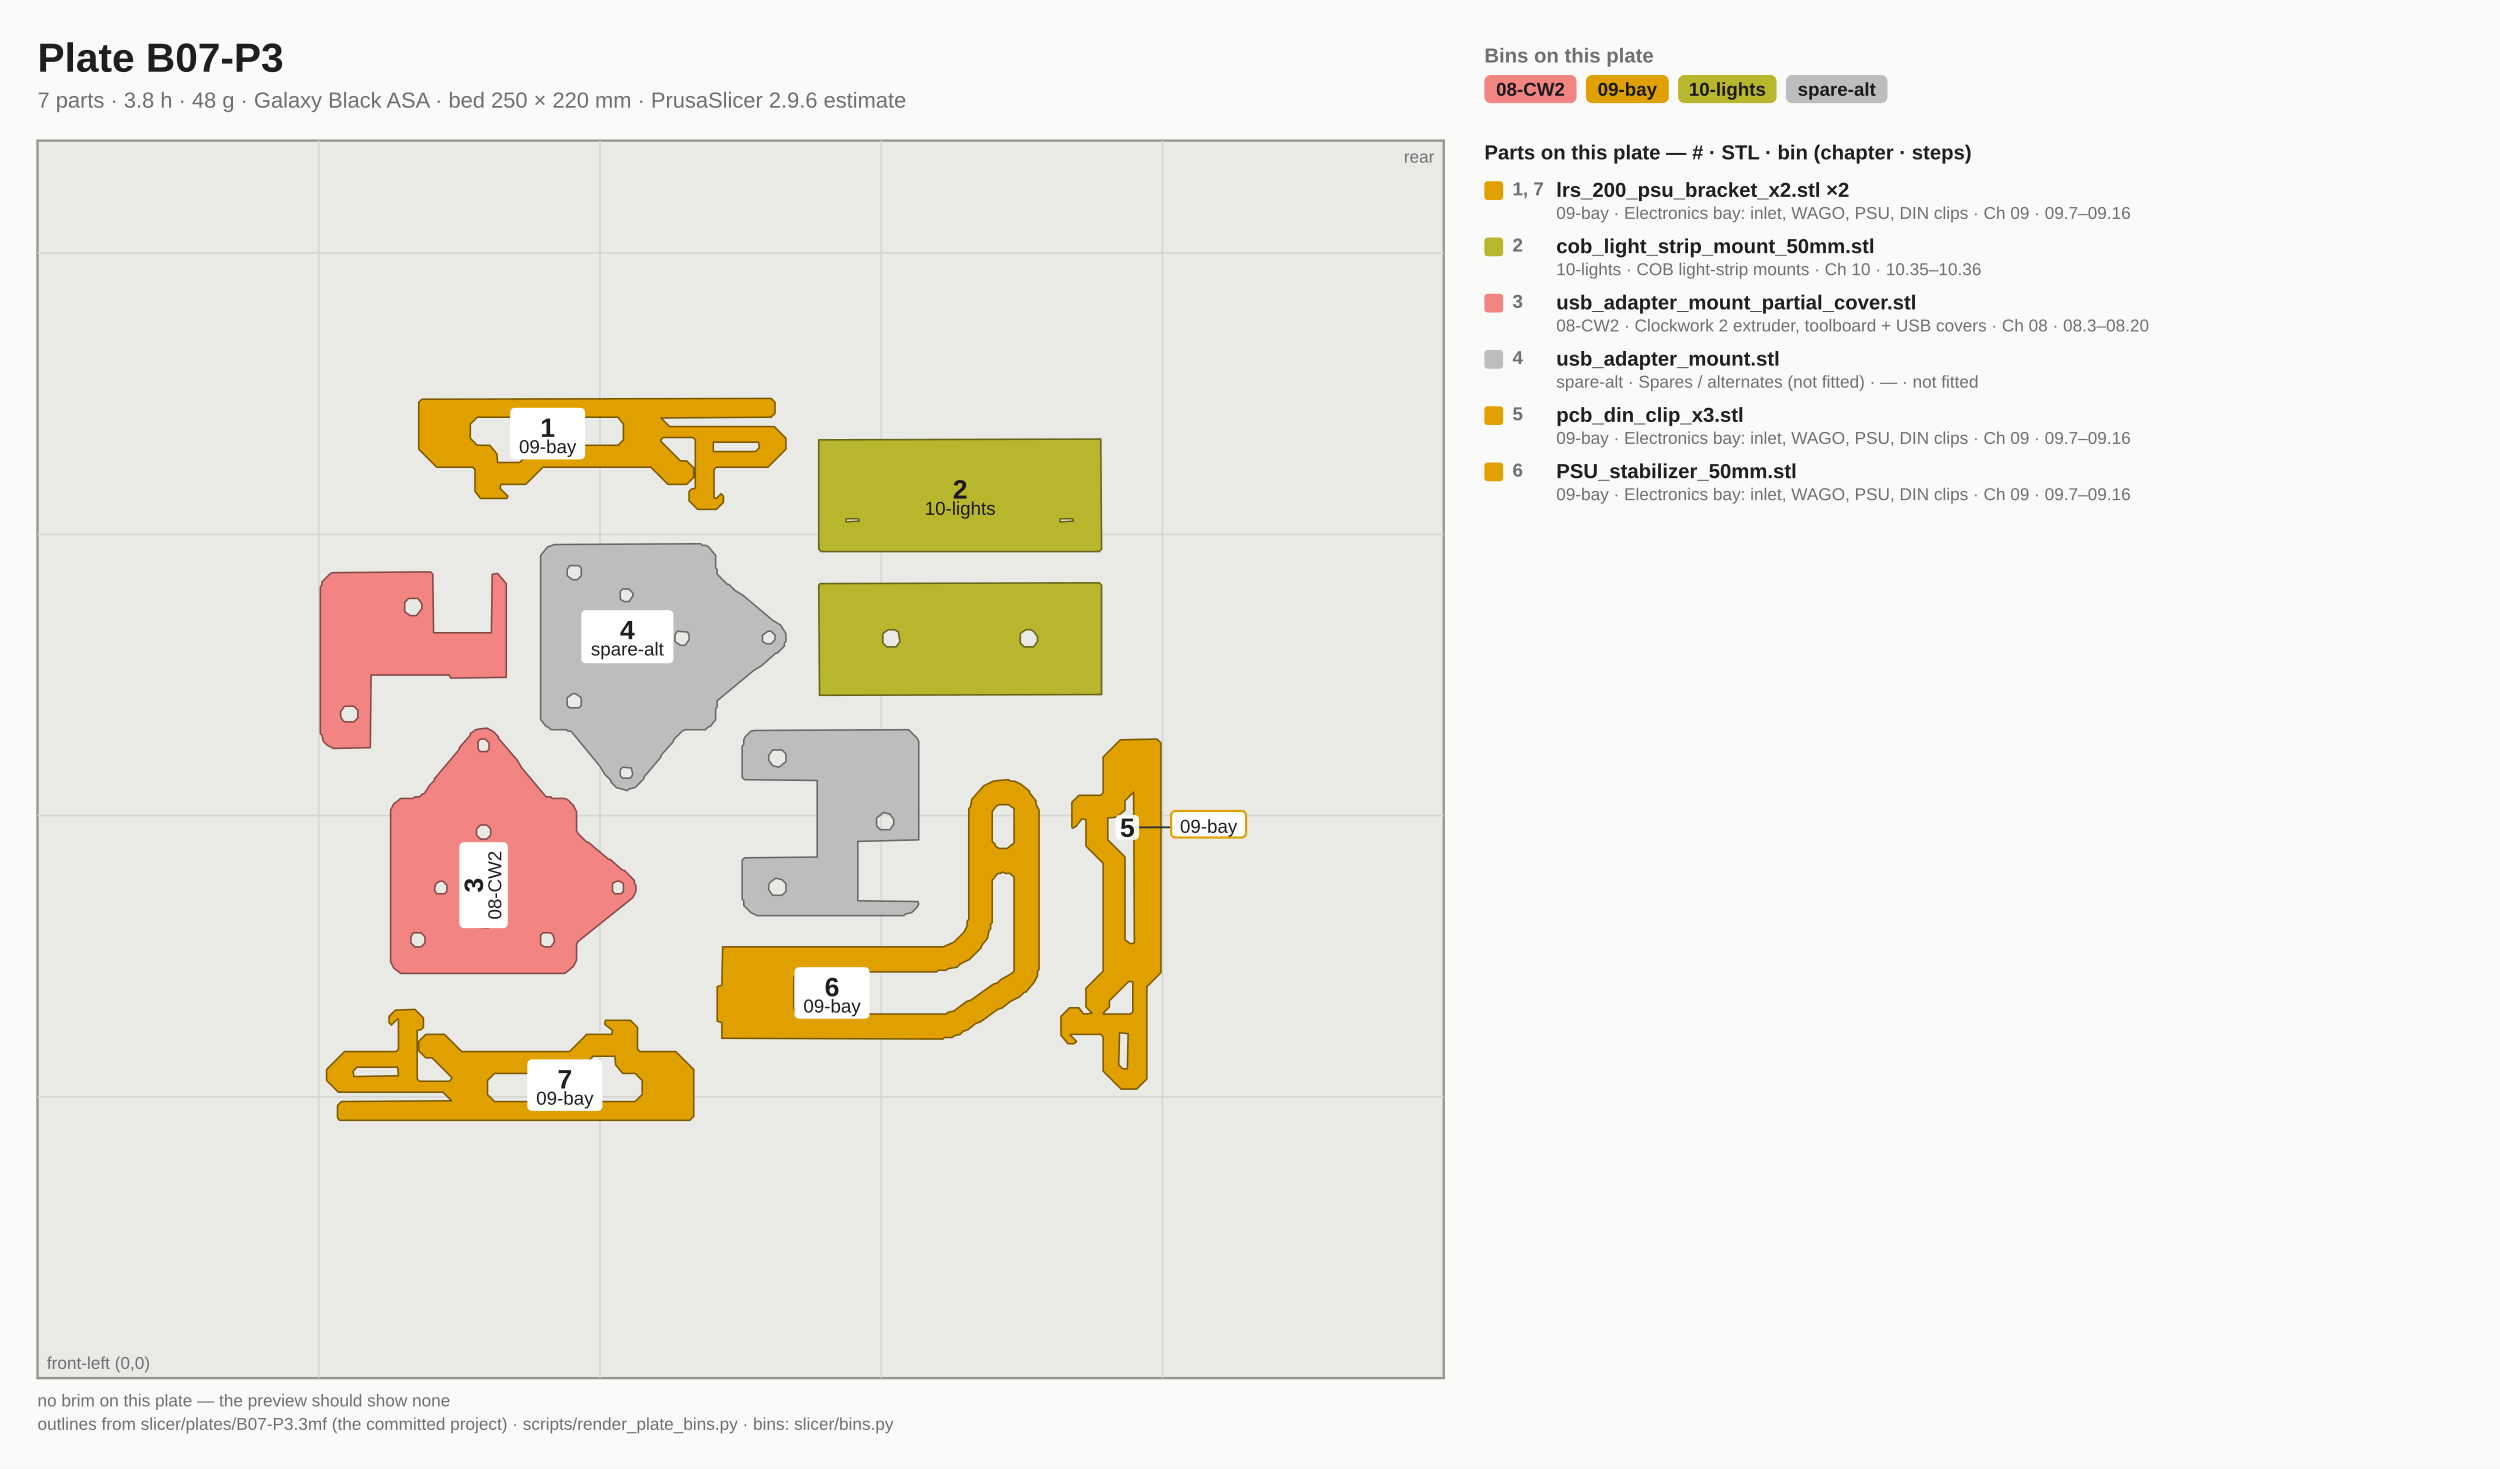
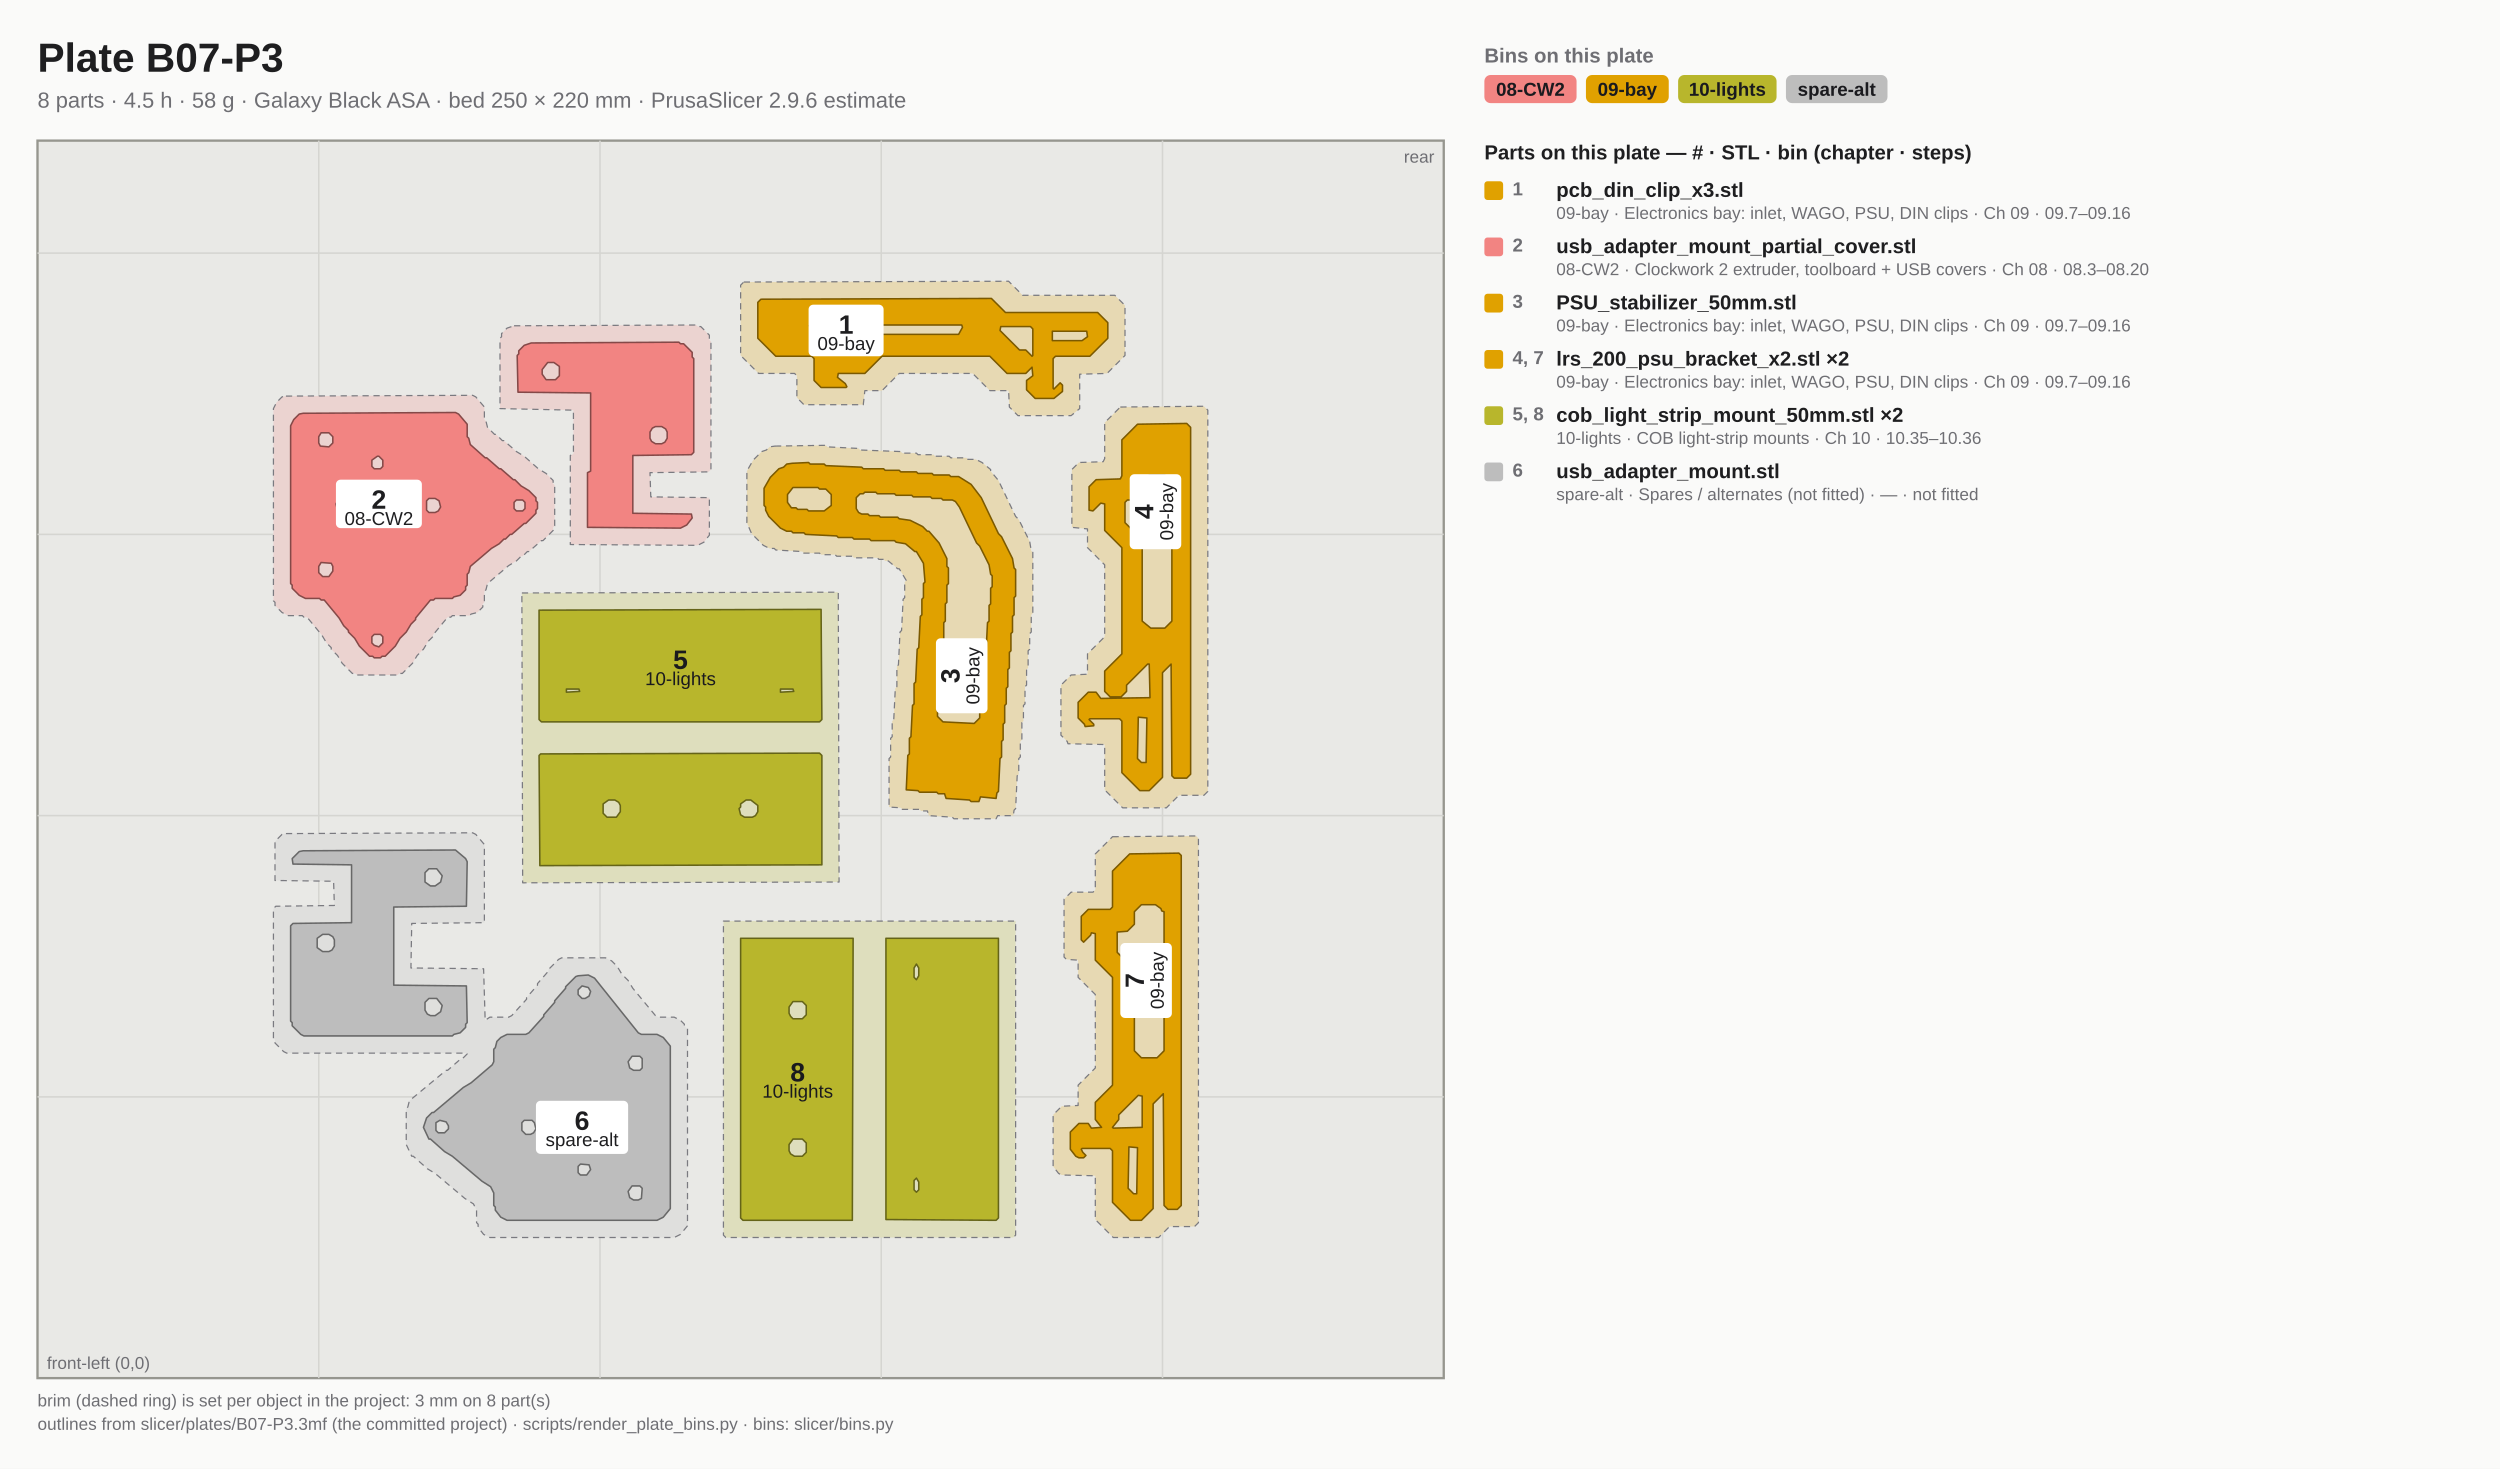
<svg xmlns="http://www.w3.org/2000/svg" width="1600" height="940" viewBox="0 0 1600 940" font-family="Arial, Helvetica, 'DejaVu Sans', sans-serif">
  <rect x="0" y="0" width="1600" height="940" fill="#fafaf9" />
  <text x="24.0" y="45.9" font-size="26" fill="#1e1e20" text-anchor="start" font-weight="bold">Plate B07-P3</text>
-   <text x="24.0" y="68.9" font-size="14" fill="#6e6e73" text-anchor="start">7 parts  ·  3.8 h  ·  48 g  ·  Galaxy Black ASA  ·  bed 250 × 220 mm  ·  PrusaSlicer 2.9.6 estimate</text>
+   <text x="24.0" y="68.9" font-size="14" fill="#6e6e73" text-anchor="start">8 parts  ·  4.5 h  ·  58 g  ·  Galaxy Black ASA  ·  bed 250 × 220 mm  ·  PrusaSlicer 2.9.6 estimate</text>
  <rect x="24.0" y="90.0" width="900.0" height="792.0" fill="#e9e9e6" stroke="#96968f" stroke-width="1.5" />
  <line x1="204.0" y1="90.0" x2="204.0" y2="882.0" stroke="#d5d5d1" stroke-width="1.0" />
  <line x1="384.0" y1="90.0" x2="384.0" y2="882.0" stroke="#d5d5d1" stroke-width="1.0" />
  <line x1="564.0" y1="90.0" x2="564.0" y2="882.0" stroke="#d5d5d1" stroke-width="1.0" />
  <line x1="744.0" y1="90.0" x2="744.0" y2="882.0" stroke="#d5d5d1" stroke-width="1.0" />
  <line x1="24.0" y1="702.0" x2="924.0" y2="702.0" stroke="#d5d5d1" stroke-width="1.0" />
  <line x1="24.0" y1="522.0" x2="924.0" y2="522.0" stroke="#d5d5d1" stroke-width="1.0" />
  <line x1="24.0" y1="342.0" x2="924.0" y2="342.0" stroke="#d5d5d1" stroke-width="1.0" />
  <line x1="24.0" y1="162.0" x2="924.0" y2="162.0" stroke="#d5d5d1" stroke-width="1.0" />
  <text x="30.0" y="876.1" font-size="11" fill="#6e6e73" text-anchor="start">front-left (0,0)</text>
  <text x="918.0" y="104.1" font-size="11" fill="#6e6e73" text-anchor="end">rear</text>
-   <path d="M355.0,348.5 448.5,348.0 449.5,349.0 451.5,349.0 453.5,350.0 458.0,355.5 458.0,363.5 459.0,364.5 459.0,367.5 465.5,374.0 466.5,374.0 470.5,378.0 475.5,381.0 494.5,397.0 499.5,400.0 503.0,405.5 503.0,410.5 502.0,411.5 502.0,413.5 497.5,418.0 496.5,418.0 487.5,426.0 482.5,429.0 459.0,448.5 459.0,452.5 458.0,453.5 458.0,460.5 454.5,465.0 453.5,465.0 451.5,467.0 438.5,467.0 436.5,468.0 431.0,473.5 431.0,474.5 423.0,483.5 423.0,484.5 412.0,497.5 412.0,498.5 406.5,504.0 402.5,505.0 401.5,506.0 394.5,504.0 391.0,500.5 391.0,499.5 387.0,495.5 384.0,490.5 365.5,468.0 363.5,468.0 362.5,467.0 352.5,467.0 350.5,465.0 349.5,465.0 346.0,460.5 346.0,355.5 350.5,350.0Z M364.5,362.0 363.0,364.5 363.0,368.5 366.5,371.0 369.5,371.0 372.0,368.5 372.0,363.5 370.5,362.0Z M398.5,377.0 397.0,378.5 397.0,383.5 399.5,385.0 402.5,385.0 405.0,381.5 405.0,379.5 402.5,377.0Z M377.5,404.0 375.0,405.5 375.0,410.5 376.5,412.0 380.5,412.0 382.0,410.5 382.0,405.5 379.5,404.0Z M433.5,404.0 432.0,406.5 432.0,410.5 435.5,413.0 438.5,413.0 441.0,409.5 441.0,406.5 440.0,404.5Z M491.5,404.0 488.0,406.5 488.0,410.5 490.5,412.0 493.5,412.0 496.0,409.5 496.0,406.5 493.5,404.0Z M366.5,444.0 363.0,446.5 363.0,451.5 364.5,453.0 370.5,453.0 372.0,451.5 372.0,446.5 368.5,444.0Z M483.0,467.5 581.5,467.0 587.0,472.5 588.0,474.5 588.0,537.5 549.0,538.5 549.0,576.5 587.5,577.0 588.0,578.5 587.0,580.5 583.5,584.0 579.5,585.0 578.5,586.0 484.5,586.0 480.5,584.0 476.0,579.5 476.0,576.5 475.0,575.5 475.0,550.5 476.5,549.0 523.0,548.5 523.0,499.5 476.5,499.0 475.0,497.5 475.0,477.5 476.0,476.5 476.0,473.5 477.0,471.5 480.5,468.0Z M494.5,480.0 492.0,483.5 492.0,486.5 494.5,490.0 498.5,491.0 503.0,487.5 503.0,482.5 500.5,480.0Z M398.5,491.0 397.0,492.5 397.0,496.5 398.5,498.0 403.5,498.0 405.0,495.5 404.0,491.5Z M565.5,520.0 561.0,523.5 561.0,528.5 563.5,531.0 569.5,531.0 572.0,527.5 572.0,524.5 569.5,521.0Z M496.5,562.0 493.0,564.5 492.0,566.5 492.0,569.5 494.5,573.0 500.5,573.0 503.0,570.5 503.0,565.5 500.5,563.0Z" fill-rule="evenodd" fill="#bdbdbd" stroke="#686868" stroke-width="1.0" stroke-linejoin="round" />
-   <path d="M213.0,366.5 275.5,366.0 277.0,367.5 277.5,405.0 314.5,405.0 315.0,367.5 318.5,367.0 324.0,373.5 324.0,433.5 288.5,434.0 287.5,432.0 237.5,432.0 237.0,478.5 213.5,479.0 209.5,477.0 207.0,474.5 206.0,470.5 205.0,469.5 205.0,375.5 206.0,374.5 206.0,372.5 211.5,367.0Z M261.5,383.0 259.0,385.5 259.0,391.5 262.5,394.0 266.5,394.0 270.0,389.5 270.0,386.5 267.5,383.0Z M220.5,452.0 218.0,455.5 218.0,458.5 219.0,460.5 220.5,462.0 226.5,462.0 229.0,459.5 229.0,454.5 226.5,452.0Z M307.0,466.5 311.5,466.0 315.5,468.0 319.0,471.5 319.0,472.5 331.0,486.5 334.0,491.5 349.5,510.0 352.5,510.0 353.5,511.0 361.5,511.0 363.5,512.0 367.0,515.5 369.0,519.5 369.0,531.5 370.0,533.5 375.5,539.0 376.5,539.0 389.5,550.0 390.5,550.0 398.5,557.0 399.5,557.0 406.0,563.5 406.0,565.5 407.0,566.5 407.0,570.5 405.0,574.5 370.0,602.5 369.0,604.5 369.0,614.5 367.0,618.5 361.5,623.0 256.5,623.0 252.0,619.5 250.0,615.5 250.0,518.5 252.0,514.5 256.5,511.0 264.5,511.0 265.5,510.0 268.5,510.0 270.5,508.0 271.5,508.0 275.0,502.5 278.0,499.5 278.0,498.5 294.0,479.5 294.0,478.5 301.0,470.5 301.0,469.5 304.5,467.0Z M307.5,473.0 306.0,474.5 306.0,479.5 307.5,481.0 311.5,481.0 313.0,479.5 313.0,475.5 310.5,473.0Z M307.5,528.0 305.0,530.5 305.0,534.5 307.5,537.0 311.5,537.0 314.0,534.5 314.0,530.5 311.5,528.0Z M281.5,564.0 279.0,565.5 278.0,569.5 279.5,572.0 284.5,572.0 286.0,570.5 286.0,566.5 283.5,564.0Z M394.5,564.0 392.0,565.5 392.0,570.5 393.5,572.0 397.5,572.0 399.0,570.5 399.0,565.5 396.5,564.0Z M307.5,587.0 306.0,588.5 306.0,593.5 312.5,594.0 313.0,588.5 311.5,587.0Z M264.5,597.0 263.0,599.5 263.0,603.5 265.5,606.0 269.5,606.0 272.0,603.5 272.0,599.5 269.5,597.0Z M347.5,597.0 346.0,598.5 346.0,604.5 348.5,606.0 352.5,606.0 355.0,602.5 354.0,598.5 352.5,597.0Z" fill-rule="evenodd" fill="#f28482" stroke="#854948" stroke-width="1.0" stroke-linejoin="round" />
-   <path d="M524.0,281.5 704.5,281.0 705.0,351.5 703.5,353.0 525.5,353.0 524.0,351.5Z M541.5,332.0 541.5,334.0 550.0,333.5 549.5,332.0Z M678.5,332.0 678.5,334.0 687.0,333.5 686.5,332.0Z M525.0,373.5 703.5,373.0 705.0,374.5 705.0,444.5 524.5,445.0 524.0,374.5Z M568.5,403.0 565.0,405.5 565.0,411.5 567.5,414.0 573.5,414.0 576.0,410.5 575.0,404.5 572.5,403.0Z M656.5,403.0 653.0,405.5 653.0,411.5 655.5,414.0 661.5,414.0 664.0,410.5 664.0,407.5 661.5,404.0 659.5,403.0Z" fill-rule="evenodd" fill="#b8b62c" stroke="#656418" stroke-width="1.0" stroke-linejoin="round" />
-   <path d="M639.0,499.5 645.5,499.0 646.5,500.0 649.5,500.0 653.5,502.0 659.0,506.5 659.0,507.5 663.0,512.5 663.0,514.5 665.0,518.5 665.0,620.5 664.0,621.5 664.0,624.5 662.0,628.5 656.5,635.0 655.5,635.0 652.5,638.0 646.5,641.0 641.5,645.0 638.5,646.0 627.5,654.0 624.5,655.0 619.5,659.0 616.5,660.0 614.5,662.0 610.5,663.0 609.5,664.0 604.5,664.0 603.5,665.0 462.0,664.5 462.0,654.5 459.0,653.5 459.0,631.5 462.0,630.5 462.5,606.0 603.5,606.0 610.5,603.0 617.0,596.5 619.0,592.5 619.0,589.5 620.0,588.5 620.0,517.5 621.0,516.5 622.0,511.5 629.5,503.0 635.5,500.0Z M639.5,515.0 637.5,516.0 635.0,519.5 635.0,538.5 637.0,540.5 637.0,541.5 639.5,543.0 644.5,543.0 649.0,539.5 649.0,517.5 645.5,515.0Z M641.5,558.0 640.5,559.0 638.5,559.0 635.0,563.5 635.0,590.5 634.0,591.5 634.0,594.5 633.0,595.5 632.0,600.5 628.0,605.5 628.0,606.5 620.5,614.0 614.5,617.0 612.5,619.0 606.5,620.0 605.5,621.0 600.5,621.0 599.5,622.0 511.5,622.0 508.0,625.5 508.0,645.5 509.0,647.5 511.5,649.0 605.5,649.0 606.5,648.0 610.5,647.0 618.5,641.0 621.5,640.0 635.5,630.0 638.5,629.0 640.5,627.0 647.5,623.0 649.0,621.5 649.0,561.5 646.5,559.0 643.5,559.0Z" fill-rule="evenodd" fill="#e0a100" stroke="#7b5900" stroke-width="1.0" stroke-linejoin="round" />
-   <path d="M270.0,255.5 493.5,255.0 496.0,257.5 496.0,264.5 493.5,267.0 423.0,267.5 428.5,273.0 495.5,273.0 503.0,280.5 503.0,287.5 491.5,299.0 458.5,299.0 457.0,300.5 457.0,318.5 458.5,319.0 461.5,316.0 463.0,317.5 463.0,321.5 458.5,326.0 446.5,326.0 441.0,320.5 441.0,314.5 442.5,313.0 445.0,312.5 445.0,281.5 443.5,280.0 424.5,280.0 423.0,281.5 423.0,282.5 435.5,295.0 439.5,295.0 444.0,299.5 444.0,305.5 439.5,310.0 427.5,310.0 416.5,299.0 347.5,299.0 336.5,310.0 320.5,310.0 320.0,312.5 325.0,317.5 324.5,319.0 307.5,319.0 304.0,314.5 304.0,300.5 302.5,299.0 279.5,299.0 268.0,287.5 268.0,257.5Z M305.5,267.0 301.0,271.5 301.0,280.5 305.5,285.0 313.5,285.0 318.0,290.5 318.5,296.0 332.5,296.0 343.5,285.0 395.5,285.0 399.0,281.5 399.0,271.5 395.5,267.0Z M456.5,283.0 456.5,289.0 483.5,289.0 486.0,286.5 485.5,283.0Z" fill-rule="evenodd" fill="#e0a100" stroke="#7b5900" stroke-width="1.0" stroke-linejoin="round" />
-   <path d="M253.0,646.5 265.5,646.0 271.0,651.5 271.0,657.5 269.5,659.0 267.0,659.5 267.0,690.5 268.5,692.0 287.5,692.0 289.0,690.5 289.0,689.5 276.5,677.0 272.5,677.0 268.0,672.5 268.0,666.5 272.5,662.0 284.5,662.0 295.5,673.0 364.5,673.0 375.5,662.0 391.5,662.0 392.0,659.5 387.0,655.5 387.5,653.0 403.5,653.0 408.0,657.5 408.0,671.5 409.5,673.0 432.5,673.0 444.0,684.5 444.0,714.5 441.5,717.0 217.5,717.0 216.0,715.5 216.0,707.5 218.5,705.0 289.0,704.5 283.5,699.0 216.5,699.0 209.0,691.5 209.0,684.5 220.5,673.0 253.5,673.0 255.0,671.5 255.0,652.5 254.5,652.0 250.5,656.0 249.0,654.5 249.0,650.5Z M379.5,676.0 368.5,687.0 316.5,687.0 312.0,691.5 312.0,700.5 316.5,705.0 406.5,705.0 411.0,700.5 411.0,691.5 406.5,687.0 398.5,687.0 394.0,681.5 393.5,676.0Z M228.5,683.0 226.0,685.5 226.5,689.0 255.0,688.5 254.5,683.0Z" fill-rule="evenodd" fill="#e0a100" stroke="#7b5900" stroke-width="1.0" stroke-linejoin="round" />
-   <path d="M717.0,473.5 740.5,473.0 743.0,475.5 743.0,622.5 734.0,631.5 734.0,690.5 727.5,697.0 717.5,697.0 706.0,685.5 706.0,663.5 704.5,662.0 685.5,662.0 685.0,662.5 689.0,666.5 687.5,668.0 683.5,668.0 679.0,662.5 679.0,650.5 684.5,645.0 690.5,645.0 693.5,649.0 699.0,648.5 695.0,644.5 695.0,632.5 706.0,621.5 706.0,552.5 695.0,541.5 695.0,524.5 692.5,524.0 688.5,529.0 686.5,530.0 686.0,529.5 686.0,513.5 690.5,509.0 704.5,509.0 706.0,507.5 706.0,484.5Z M725.5,507.0 720.0,512.5 720.0,518.5 714.5,523.0 709.0,523.5 709.0,537.5 720.0,548.5 720.0,601.5 723.5,604.0 726.0,603.5Z M722.5,628.0 710.0,640.5 710.0,644.5 706.0,648.5 706.5,649.0 723.5,649.0 725.0,647.5 725.0,628.5Z M716.5,661.0 716.0,681.5 718.5,684.0 721.5,684.0 722.0,661.5Z" fill-rule="evenodd" fill="#e0a100" stroke="#7b5900" stroke-width="1.0" stroke-linejoin="round" />
-   <text x="614.5" y="319.1" font-size="17" fill="#1a1a1e" text-anchor="middle" font-weight="bold">2</text>
-   <text x="614.5" y="329.5" font-size="12" fill="#1a1a1e" text-anchor="middle">10-lights</text>
-   <rect x="372.0" y="390.5" width="59.0" height="34.0" rx="3.0" fill="#ffffff" />
-   <text x="401.5" y="409.1" font-size="17" fill="#1e1e20" text-anchor="middle" font-weight="bold">4</text>
-   <text x="401.5" y="419.5" font-size="12" fill="#1e1e20" text-anchor="middle">spare-alt</text>
-   <rect x="294.0" y="539.0" width="31.0" height="55.0" rx="3.0" fill="#ffffff" />
-   <text x="303.0" y="572.6" font-size="17" fill="#1e1e20" text-anchor="middle" font-weight="bold" transform="rotate(-90 303.0 566.5)">3</text>
-   <text x="316.5" y="570.8" font-size="12" fill="#1e1e20" text-anchor="middle" transform="rotate(-90 316.5 566.5)">08-CW2</text>
-   <rect x="508.5" y="619.0" width="48.0" height="33.0" rx="3.0" fill="#ffffff" />
-   <text x="532.5" y="637.6" font-size="17" fill="#1e1e20" text-anchor="middle" font-weight="bold">6</text>
-   <text x="532.5" y="648.0" font-size="12" fill="#1e1e20" text-anchor="middle">09-bay</text>
-   <rect x="326.5" y="261.0" width="48.0" height="33.0" rx="3.0" fill="#ffffff" />
-   <text x="350.5" y="279.6" font-size="17" fill="#1e1e20" text-anchor="middle" font-weight="bold">1</text>
-   <text x="350.5" y="290.0" font-size="12" fill="#1e1e20" text-anchor="middle">09-bay</text>
-   <rect x="337.5" y="678.0" width="48.0" height="33.0" rx="3.0" fill="#ffffff" />
-   <text x="361.5" y="696.6" font-size="17" fill="#1e1e20" text-anchor="middle" font-weight="bold">7</text>
-   <text x="361.5" y="707.0" font-size="12" fill="#1e1e20" text-anchor="middle">09-bay</text>
-   <line x1="721.5" y1="529.5" x2="749.5" y2="529.5" stroke="#333336" stroke-width="1.2" />
-   <rect x="749.5" y="519.0" width="48.0" height="17.0" rx="3.0" fill="#ffffff" fill-opacity="0.94" stroke="#e0a100" stroke-width="1.4" />
-   <text x="773.5" y="533.0" font-size="12" fill="#1e1e20" text-anchor="middle">09-bay</text>
-   <rect x="714.0" y="521.5" width="15.0" height="16.0" rx="3.0" fill="#ffffff" fill-opacity="0.90" />
-   <text x="721.5" y="535.6" font-size="17" fill="#1e1e20" text-anchor="middle" font-weight="bold">5</text>
+   <path d="M183.0,533.5 302.5,533.0 304.5,534.0 310.0,540.5 310.0,590.5 263.5,591.0 263.0,619.5 309.5,620.0 310.5,653.0 313.5,651.0 325.5,651.0 327.5,650.0 337.0,639.5 337.0,638.5 344.0,630.5 344.0,629.5 351.0,621.5 351.0,620.5 357.5,614.0 359.5,613.0 387.5,613.0 391.5,615.0 395.0,618.5 398.0,623.5 402.0,627.5 405.0,632.5 419.5,650.0 421.5,651.0 431.5,651.0 435.5,653.0 438.0,655.5 438.0,656.5 440.0,658.5 440.0,784.5 435.5,790.0 431.5,792.0 313.5,792.0 309.5,790.0 306.0,785.5 306.0,783.5 305.0,782.5 305.0,774.5 303.0,770.5 297.5,767.0 278.5,751.0 273.5,748.0 264.5,740.0 263.5,740.0 260.0,732.5 260.0,709.5 261.0,708.5 262.0,704.5 285.5,685.0 286.5,685.0 294.5,678.0 295.5,678.0 299.0,674.5 298.5,674.0 183.5,674.0 181.5,673.0 176.0,667.5 176.0,665.5 175.0,664.5 175.0,581.5 176.5,580.0 214.0,579.5 213.5,564.0 176.0,563.5 176.0,538.5 180.5,534.0Z" fill-rule="evenodd" fill="#dfdfdd" stroke="#7a7a80" stroke-width="0.8" stroke-linejoin="round" stroke-dasharray="4 3" />
+   <path d="M329.0,208.5 445.5,208.0 446.5,209.0 448.5,209.0 454.0,214.5 454.0,217.5 455.0,218.5 455.0,300.5 453.5,302.0 416.0,302.5 416.5,318.0 454.0,318.5 454.0,342.5 450.5,347.0 446.5,349.0 365.0,348.5 365.0,291.5 367.0,290.5 367.0,262.5 320.0,261.5 320.0,216.5 321.0,215.5 321.0,213.5 324.5,210.0Z M183.0,253.5 302.5,253.0 304.5,254.0 310.0,260.5 310.0,268.5 311.0,269.5 312.0,273.5 316.5,278.0 317.5,278.0 321.5,282.0 322.5,282.0 330.5,289.0 335.5,292.0 344.5,300.0 349.5,303.0 354.0,307.5 354.0,309.5 355.0,310.5 355.0,336.5 354.0,337.5 354.0,339.5 347.5,346.0 346.5,346.0 338.5,353.0 337.5,353.0 334.5,356.0 333.5,356.0 330.5,359.0 325.5,362.0 312.0,373.5 311.0,377.5 310.0,378.5 310.0,385.5 309.0,386.5 309.0,388.5 305.5,392.0 301.5,393.0 300.5,394.0 289.5,394.0 288.5,395.0 286.5,395.0 277.0,406.5 277.0,407.5 274.0,410.5 271.0,415.5 267.0,419.5 264.0,424.5 257.5,431.0 255.5,431.0 254.5,432.0 228.5,432.0 227.5,431.0 225.5,431.0 219.0,424.5 216.0,419.5 212.0,415.5 212.0,414.5 209.0,411.5 206.0,406.5 196.5,395.0 194.5,395.0 193.5,394.0 184.5,394.0 180.5,392.0 176.0,387.5 176.0,385.5 175.0,384.5 175.0,261.5 177.0,257.5 180.5,254.0Z" fill-rule="evenodd" fill="#ebd3d0" stroke="#7a7a80" stroke-width="0.8" stroke-linejoin="round" stroke-dasharray="4 3" />
+   <path d="M463.0,589.5 650.0,589.5 650.0,790.5 648.5,792.0 464.5,792.0 463.0,790.5Z" fill-rule="evenodd" fill="#dedebd" stroke="#7a7a80" stroke-width="0.8" stroke-linejoin="round" stroke-dasharray="4 3" />
+   <path d="M334.0,379.5 536.5,379.0 537.0,564.5 334.5,565.0Z" fill-rule="evenodd" fill="#dedebd" stroke="#7a7a80" stroke-width="0.8" stroke-linejoin="round" stroke-dasharray="4 3" />
+   <path d="M496.0,285.5 528.5,285.0 529.5,286.0 549.5,287.0 550.5,288.0 576.5,289.0 577.5,290.0 586.5,290.0 587.5,291.0 597.5,291.0 598.5,292.0 607.5,292.0 608.5,293.0 618.5,293.0 619.5,294.0 624.5,294.0 628.5,296.0 634.0,300.5 634.0,301.5 639.0,307.5 650.0,330.5 652.0,332.5 659.0,346.5 660.0,352.5 661.0,353.5 661.0,392.5 660.0,393.5 660.0,404.5 659.0,405.5 659.0,415.5 658.0,416.5 658.0,427.5 657.0,428.5 657.0,438.5 656.0,439.5 656.0,450.5 655.0,451.5 655.0,461.5 654.0,462.5 654.0,473.5 653.0,474.5 653.0,484.5 652.0,485.5 652.0,495.5 651.0,496.5 650.0,517.5 649.0,518.5 648.5,522.0 638.5,522.0 637.5,524.0 610.5,524.0 609.5,523.0 594.5,522.0 593.5,519.0 589.5,519.0 588.5,518.0 577.5,518.0 576.5,517.0 569.0,516.5 569.0,485.5 570.0,484.5 570.0,472.5 571.0,471.5 571.0,461.5 572.0,460.5 573.0,440.5 574.0,439.5 574.0,426.5 575.0,425.5 576.0,404.5 577.0,403.5 578.0,383.5 579.0,382.5 579.0,372.5 580.0,371.5 575.5,364.0 574.5,364.0 568.5,359.0 566.5,359.0 565.5,358.0 562.5,358.0 561.5,357.0 546.5,357.0 545.5,356.0 535.5,356.0 534.5,355.0 525.5,355.0 524.5,354.0 514.5,354.0 513.5,353.0 496.5,352.0 495.5,351.0 492.5,351.0 488.5,349.0 481.0,341.5 478.0,334.5 478.0,301.5 482.0,294.5 487.5,289.0 490.5,288.0 492.5,286.0Z" fill-rule="evenodd" fill="#e7d9b3" stroke="#7a7a80" stroke-width="0.8" stroke-linejoin="round" stroke-dasharray="4 3" />
+   <path d="M712.0,535.5 765.5,535.0 767.0,536.5 767.0,782.5 764.5,785.0 748.5,785.0 741.5,792.0 712.5,792.0 701.0,780.5 701.0,752.5 679.5,752.0 677.5,751.0 674.0,746.5 674.0,713.5 679.5,708.0 690.0,707.5 690.0,694.5 701.0,683.5 701.0,636.5 690.0,625.5 690.0,614.5 682.5,614.0 681.0,612.5 681.0,575.5 685.5,571.0 699.5,571.0 701.0,569.5 701.0,546.5Z" fill-rule="evenodd" fill="#e7d9b3" stroke="#7a7a80" stroke-width="0.8" stroke-linejoin="round" stroke-dasharray="4 3" />
+   <path d="M717.0,260.5 770.5,260.0 773.0,262.5 773.0,506.5 770.5,509.0 754.5,509.0 746.5,517.0 718.5,517.0 707.0,505.5 707.0,476.5 683.5,476.0 683.0,474.5 679.0,470.5 679.0,438.5 685.5,432.0 696.0,431.5 696.0,418.5 707.0,407.5 707.0,361.5 696.0,350.5 696.0,338.5 686.0,337.5 686.0,300.5 690.5,296.0 706.0,295.5 707.0,293.5 707.0,270.5Z" fill-rule="evenodd" fill="#e7d9b3" stroke="#7a7a80" stroke-width="0.8" stroke-linejoin="round" stroke-dasharray="4 3" />
+   <path d="M476.0,180.5 645.5,180.0 654.5,189.0 713.5,189.0 720.0,195.5 720.0,227.5 708.5,239.0 691.0,239.5 691.0,261.5 685.5,266.0 651.5,266.0 646.0,260.5 645.5,250.0 633.5,250.0 622.5,239.0 575.5,239.0 564.5,250.0 553.5,250.0 552.5,259.0 514.5,259.0 510.0,254.5 510.0,240.5 508.5,239.0 485.5,239.0 474.0,227.5 474.0,182.5Z" fill-rule="evenodd" fill="#e7d9b3" stroke="#7a7a80" stroke-width="0.8" stroke-linejoin="round" stroke-dasharray="4 3" />
+   <path d="M194.0,544.5 291.5,544.0 298.0,549.5 299.0,551.5 298.5,580.0 252.0,580.5 252.0,630.5 298.5,631.0 299.0,654.5 298.0,655.5 298.0,657.5 294.5,661.0 290.5,662.0 289.5,663.0 194.5,663.0 192.5,662.0 187.0,656.5 187.0,654.5 186.0,653.5 186.0,592.5 187.5,591.0 225.0,590.5 225.0,553.5 187.5,553.0 187.0,549.5 191.5,545.0Z M274.5,556.0 272.0,558.5 272.0,564.5 275.5,567.0 278.5,567.0 282.0,564.5 283.0,560.5 279.5,556.0Z M206.5,598.0 203.0,600.5 203.0,606.5 206.5,609.0 210.5,609.0 212.5,608.0 214.0,605.5 214.0,601.5 213.0,599.5 210.5,598.0Z M370.0,624.5 376.5,624.0 380.5,626.0 408.5,661.0 410.5,662.0 420.5,662.0 424.5,664.0 429.0,669.5 429.0,773.5 424.5,779.0 420.5,781.0 324.5,781.0 320.5,779.0 317.0,774.5 317.0,772.5 316.0,771.5 316.0,763.5 314.0,759.5 308.5,756.0 289.5,740.0 284.5,737.0 275.5,729.0 274.5,729.0 271.0,721.5 273.0,715.5 276.5,712.0 277.5,712.0 296.5,696.0 301.5,693.0 315.0,681.5 316.0,679.5 316.0,671.5 317.0,670.5 318.0,666.5 320.5,664.0 324.5,662.0 336.5,662.0 338.5,661.0 348.0,650.5 348.0,649.5 355.0,641.5 355.0,640.5 362.0,632.5 362.0,631.5 368.5,625.0Z M372.5,631.0 370.0,633.5 370.0,636.5 372.5,639.0 374.5,639.0 377.0,637.5 378.0,634.5 376.5,632.0Z M274.5,639.0 272.0,641.5 272.0,646.5 273.5,649.0 275.5,650.0 278.5,650.0 282.0,647.5 283.0,643.5 279.5,639.0Z M404.5,676.0 402.0,679.5 403.0,683.5 405.5,685.0 409.5,685.0 411.0,683.5 411.0,677.5 409.5,676.0Z M281.5,717.0 279.0,718.5 279.0,723.5 280.5,725.0 284.5,725.0 287.0,722.5 287.0,720.5 285.5,718.0Z M335.5,717.0 334.0,718.5 334.0,723.5 336.5,726.0 339.5,726.0 341.5,725.0 343.0,722.5 342.0,718.5 340.5,717.0Z M394.5,717.0 392.0,719.5 392.0,722.5 394.5,725.0 397.5,725.0 399.5,724.0 400.0,719.5 396.5,717.0Z M371.5,745.0 370.0,746.5 370.0,750.5 371.5,752.0 375.5,752.0 378.0,748.5 377.0,745.5Z M404.5,759.0 402.0,762.5 403.0,766.5 405.5,768.0 408.5,768.0 410.5,767.0 411.0,760.5 409.5,759.0Z" fill-rule="evenodd" fill="#bdbdbd" stroke="#686868" stroke-width="1.0" stroke-linejoin="round" />
+   <path d="M340.0,219.5 434.5,219.0 435.5,220.0 437.5,220.0 443.0,225.5 443.0,228.5 444.0,229.5 444.0,289.5 442.5,291.0 405.0,291.5 405.0,328.5 442.5,329.0 443.0,331.5 439.5,336.0 435.5,338.0 376.0,337.5 376.0,302.5 378.0,301.5 378.0,251.5 331.5,251.0 331.0,227.5 332.0,226.5 332.0,224.5 335.5,221.0Z M350.5,232.0 347.0,236.5 347.0,239.5 349.5,243.0 355.5,243.0 358.0,240.5 358.0,234.5 354.5,232.0Z M194.0,264.5 291.5,264.0 293.5,265.0 299.0,271.5 299.0,279.5 300.0,280.5 301.0,284.5 310.5,293.0 311.5,293.0 319.5,300.0 320.5,300.0 328.5,307.0 329.5,307.0 333.5,311.0 338.5,314.0 343.0,318.5 343.0,320.5 344.0,321.5 344.0,325.5 343.0,326.5 343.0,328.5 336.5,335.0 335.5,335.0 327.5,342.0 326.5,342.0 323.5,345.0 322.5,345.0 319.5,348.0 314.5,351.0 301.0,362.5 300.0,366.5 299.0,367.5 299.0,374.5 298.0,375.5 298.0,377.5 294.5,381.0 290.5,382.0 289.5,383.0 278.5,383.0 277.5,384.0 275.5,384.0 266.0,395.5 266.0,396.5 263.0,399.5 260.0,404.5 256.0,408.5 253.0,413.5 246.5,420.0 244.5,420.0 243.5,421.0 239.5,421.0 238.5,420.0 236.5,420.0 230.0,413.5 227.0,408.5 223.0,404.5 223.0,403.5 220.0,400.5 217.0,395.5 207.5,384.0 205.5,384.0 204.5,383.0 195.5,383.0 191.5,381.0 187.0,376.5 187.0,374.5 186.0,373.5 186.0,272.5 188.0,268.5 191.5,265.0Z M419.5,273.0 417.5,274.0 416.0,276.5 416.0,280.5 417.0,282.5 419.5,284.0 423.5,284.0 425.5,283.0 427.0,280.5 427.0,276.5 426.0,274.5 423.5,273.0Z M205.5,277.0 204.0,279.5 204.0,283.5 205.0,285.5 210.5,286.0 213.0,283.5 213.0,279.5 210.5,277.0Z M241.5,292.0 238.0,294.5 238.0,298.5 239.5,300.0 243.5,300.0 245.0,298.5 245.0,294.5 242.5,292.0Z M274.5,319.0 273.0,320.5 273.0,326.5 274.5,328.0 278.5,328.0 280.5,327.0 282.0,324.5 281.0,320.5 278.5,319.0Z M216.5,320.0 215.0,322.5 216.0,326.5 221.5,327.0 223.0,324.5 222.0,320.5Z M330.5,320.0 329.0,321.5 329.0,325.5 330.5,327.0 334.5,327.0 336.0,325.5 336.0,321.5 334.5,320.0Z M205.5,360.0 204.0,362.5 204.0,366.5 206.5,369.0 210.5,369.0 213.0,365.5 213.0,362.5 212.0,360.5Z M239.5,406.0 238.0,407.5 238.0,411.5 239.5,413.0 242.5,414.0 245.0,411.5 245.0,407.5 243.5,406.0Z" fill-rule="evenodd" fill="#f28482" stroke="#854948" stroke-width="1.0" stroke-linejoin="round" />
+   <path d="M474.0,600.5 546.0,600.5 545.5,781.0 475.5,781.0 474.0,779.5Z M567.0,600.5 639.0,600.5 639.0,779.5 637.5,781.0 567.0,780.5Z M586.5,617.0 585.0,619.5 585.0,625.5 586.5,627.0 588.0,624.5 588.0,619.5Z M507.5,641.0 505.0,644.5 505.0,648.5 506.0,650.5 507.5,652.0 513.5,652.0 516.0,649.5 516.0,643.5 513.5,641.0Z M507.5,729.0 505.0,732.5 505.0,736.5 506.0,738.5 508.5,740.0 513.5,740.0 516.0,737.5 516.0,731.5 513.5,729.0Z M586.5,754.0 585.0,755.5 585.0,761.5 586.5,763.0 588.0,761.5 588.0,756.5Z" fill-rule="evenodd" fill="#b8b62c" stroke="#656418" stroke-width="1.0" stroke-linejoin="round" />
+   <path d="M345.0,390.5 525.5,390.0 526.0,460.5 524.5,462.0 346.5,462.0 345.0,460.5Z M362.5,441.0 362.5,443.0 371.0,442.5 370.5,441.0Z M499.5,441.0 499.5,443.0 508.0,442.5 507.5,441.0Z M346.0,482.5 524.5,482.0 526.0,483.5 526.0,553.5 345.5,554.0 345.0,483.5Z M389.5,512.0 386.0,514.5 386.0,520.5 388.5,523.0 394.5,523.0 397.0,519.5 397.0,515.5 396.0,513.5 393.5,512.0Z M477.5,512.0 474.0,514.5 474.0,516.5 473.0,517.5 474.0,521.5 476.5,523.0 481.5,523.0 483.5,522.0 485.0,519.5 485.0,515.5 480.5,512.0Z" fill-rule="evenodd" fill="#b8b62c" stroke="#656418" stroke-width="1.0" stroke-linejoin="round" />
+   <path d="M507.0,296.5 517.5,296.0 518.5,297.0 527.5,297.0 528.5,298.0 551.5,299.0 552.5,300.0 565.5,300.0 566.5,301.0 575.5,301.0 576.5,302.0 586.5,302.0 587.5,303.0 596.5,303.0 597.5,304.0 607.5,304.0 608.5,305.0 613.5,305.0 621.5,310.0 628.0,318.5 639.0,341.5 641.0,343.5 648.0,357.5 649.0,363.5 650.0,364.5 650.0,381.5 649.0,382.5 649.0,393.5 648.0,394.5 648.0,404.5 647.0,405.5 647.0,416.5 646.0,417.5 646.0,427.5 645.0,428.5 645.0,439.5 644.0,440.5 644.0,450.5 643.0,451.5 643.0,462.5 642.0,463.5 642.0,473.5 641.0,474.5 641.0,484.5 640.0,485.5 639.0,506.5 638.0,507.5 637.5,511.0 627.5,510.0 626.5,513.0 621.5,513.0 620.5,512.0 605.5,511.0 604.5,508.0 600.5,508.0 599.5,507.0 588.5,507.0 587.5,506.0 580.0,505.5 581.0,483.5 582.0,482.5 582.0,472.5 583.0,471.5 584.0,451.5 585.0,450.5 585.0,437.5 586.0,436.5 587.0,415.5 588.0,414.5 589.0,394.5 590.0,393.5 590.0,383.5 591.0,382.5 591.0,373.5 592.0,372.5 591.0,360.5 586.5,353.0 585.5,353.0 579.5,348.0 573.5,347.0 572.5,346.0 557.5,346.0 556.5,345.0 546.5,345.0 545.5,344.0 536.5,344.0 535.5,343.0 515.5,342.0 514.5,341.0 507.5,341.0 506.5,340.0 503.5,340.0 499.5,338.0 492.0,330.5 490.0,326.5 490.0,324.5 489.0,323.5 489.0,312.5 493.0,305.5 498.5,300.0 501.5,299.0 503.5,297.0Z M507.5,312.0 504.0,316.5 504.0,321.5 506.5,325.0 509.5,325.0 510.5,326.0 516.5,326.0 517.5,327.0 527.5,327.0 532.0,323.5 532.0,316.5 528.5,313.0 524.5,313.0 523.5,312.0Z M553.5,315.0 552.5,316.0 550.5,316.0 548.0,318.5 548.0,325.5 549.5,328.0 551.5,329.0 555.5,329.0 556.5,330.0 562.5,330.0 563.5,331.0 574.5,331.0 575.5,332.0 582.5,333.0 590.5,337.0 593.5,340.0 594.5,340.0 601.0,347.5 606.0,357.5 606.0,362.5 607.0,363.5 607.0,373.5 606.0,374.5 606.0,385.5 605.0,386.5 605.0,397.5 604.0,398.5 604.0,409.5 603.0,410.5 603.0,421.5 602.0,422.5 602.0,433.5 601.0,434.5 601.0,445.5 600.0,446.5 600.0,458.5 603.5,462.0 623.5,463.0 627.0,459.5 627.0,455.5 628.0,454.5 628.0,441.5 629.0,440.5 630.0,419.5 631.0,418.5 632.0,398.5 633.0,397.5 633.0,387.5 634.0,386.5 634.0,376.5 635.0,375.5 635.0,368.5 634.0,367.5 633.0,361.5 627.0,349.5 625.0,347.5 614.0,324.5 611.5,321.0 609.5,320.0 603.5,320.0 602.5,319.0 596.5,319.0 595.5,318.0 584.5,318.0 583.5,317.0 573.5,317.0 572.5,316.0 561.5,316.0 560.5,315.0Z" fill-rule="evenodd" fill="#e0a100" stroke="#7b5900" stroke-width="1.0" stroke-linejoin="round" />
+   <path d="M723.0,546.5 754.5,546.0 756.0,547.5 756.0,771.5 753.5,774.0 747.5,774.0 745.0,771.5 744.5,700.0 738.0,706.5 738.0,773.5 730.5,781.0 723.5,781.0 712.0,769.5 712.0,736.5 710.5,735.0 692.5,735.0 692.0,735.5 693.0,737.5 695.0,739.5 693.5,741.0 690.5,741.0 688.5,740.0 685.0,735.5 685.0,724.5 690.5,719.0 696.5,719.0 698.5,722.0 705.0,721.5 701.0,716.5 701.0,705.5 712.0,694.5 712.0,625.5 701.0,614.5 701.0,597.5 698.5,597.0 698.0,598.5 693.5,603.0 692.0,601.5 692.0,586.5 696.5,582.0 710.5,582.0 712.0,580.5 712.0,557.5Z M730.5,579.0 726.0,583.5 726.0,591.5 721.5,596.0 715.0,596.5 715.0,609.5 726.0,620.5 726.0,672.5 730.5,677.0 740.5,677.0 745.0,672.5 745.0,583.5 743.5,583.0 743.0,581.5 739.5,579.0Z M728.5,701.0 716.0,713.5 716.0,716.5 712.0,721.5 712.5,722.0 731.0,721.5 731.0,701.5Z M722.5,734.0 722.0,760.5 725.5,764.0 727.5,764.0 728.0,734.5Z" fill-rule="evenodd" fill="#e0a100" stroke="#7b5900" stroke-width="1.0" stroke-linejoin="round" />
+   <path d="M728.0,271.5 759.5,271.0 762.0,273.5 762.0,495.5 759.5,498.0 751.5,498.0 750.0,496.5 749.5,425.0 744.0,430.5 744.0,497.5 735.5,506.0 729.5,506.0 718.0,494.5 718.0,461.5 716.5,460.0 697.5,460.0 697.0,460.5 700.0,463.5 700.0,464.5 694.5,465.0 694.0,463.5 690.0,459.5 690.0,449.5 696.5,443.0 701.5,443.0 704.5,447.0 736.0,446.5 735.5,425.0 734.5,425.0 721.0,438.5 721.0,442.5 717.5,446.0 710.5,446.0 707.0,442.5 707.0,429.5 718.0,418.5 718.0,350.5 707.0,339.5 707.0,322.5 704.5,322.0 699.5,327.0 697.0,326.5 697.0,311.5 701.5,307.0 717.0,306.5 718.0,304.5 718.0,281.5Z M735.5,304.0 731.0,308.5 731.0,316.5 727.5,320.0 721.5,320.0 720.0,321.5 720.0,334.5 731.0,345.5 731.0,397.5 736.5,402.0 745.5,402.0 750.0,397.5 750.0,308.5 745.5,304.0Z M728.5,459.0 728.0,485.5 730.5,488.0 733.5,488.0 734.0,459.5Z" fill-rule="evenodd" fill="#e0a100" stroke="#7b5900" stroke-width="1.0" stroke-linejoin="round" />
+   <path d="M487.0,191.5 634.5,191.0 643.5,200.0 702.5,200.0 709.0,206.5 709.0,216.5 697.5,228.0 675.5,228.0 674.0,229.5 674.0,248.5 674.5,249.0 678.5,245.0 680.0,246.5 680.0,250.5 674.5,255.0 662.5,255.0 657.0,249.5 657.0,243.5 661.0,240.5 660.5,235.0 656.5,239.0 644.5,239.0 633.5,228.0 564.5,228.0 553.5,239.0 536.5,239.0 536.0,241.5 541.0,245.5 542.0,247.5 541.5,248.0 525.5,248.0 521.0,243.5 521.0,229.5 519.5,228.0 496.5,228.0 485.0,216.5 485.0,193.5Z M518.5,208.0 518.0,208.5 524.5,214.0 530.5,214.0 535.0,218.5 535.5,225.0 549.5,225.0 559.5,214.0 613.5,214.0 616.0,209.5 615.5,208.0Z M640.5,209.0 640.0,211.5 652.5,224.0 656.5,224.0 660.5,228.0 661.0,227.5 661.0,210.5 659.5,209.0Z M673.5,212.0 673.5,218.0 692.5,218.0 696.0,215.5 695.5,212.0Z" fill-rule="evenodd" fill="#e0a100" stroke="#7b5900" stroke-width="1.0" stroke-linejoin="round" />
+   <text x="435.5" y="428.1" font-size="17" fill="#1a1a1e" text-anchor="middle" font-weight="bold">5</text>
+   <text x="435.5" y="438.5" font-size="12" fill="#1a1a1e" text-anchor="middle">10-lights</text>
+   <text x="510.5" y="692.1" font-size="17" fill="#1a1a1e" text-anchor="middle" font-weight="bold">8</text>
+   <text x="510.5" y="702.5" font-size="12" fill="#1a1a1e" text-anchor="middle">10-lights</text>
+   <rect x="343.0" y="704.5" width="59.0" height="34.0" rx="3.0" fill="#ffffff" />
+   <text x="372.5" y="723.1" font-size="17" fill="#1e1e20" text-anchor="middle" font-weight="bold">6</text>
+   <text x="372.5" y="733.5" font-size="12" fill="#1e1e20" text-anchor="middle">spare-alt</text>
+   <rect x="215.0" y="307.0" width="55.0" height="31.0" rx="3.0" fill="#ffffff" />
+   <text x="242.5" y="325.6" font-size="17" fill="#1e1e20" text-anchor="middle" font-weight="bold">2</text>
+   <text x="242.5" y="336.0" font-size="12" fill="#1e1e20" text-anchor="middle">08-CW2</text>
+   <rect x="599.0" y="408.5" width="33.0" height="48.0" rx="3.0" fill="#ffffff" />
+   <text x="608.0" y="438.6" font-size="17" fill="#1e1e20" text-anchor="middle" font-weight="bold" transform="rotate(-90 608.0 432.5)">3</text>
+   <text x="622.5" y="436.8" font-size="12" fill="#1e1e20" text-anchor="middle" transform="rotate(-90 622.5 432.5)">09-bay</text>
+   <rect x="723.0" y="303.5" width="33.0" height="48.0" rx="3.0" fill="#ffffff" />
+   <text x="732.0" y="333.6" font-size="17" fill="#1e1e20" text-anchor="middle" font-weight="bold" transform="rotate(-90 732.0 327.5)">4</text>
+   <text x="746.5" y="331.8" font-size="12" fill="#1e1e20" text-anchor="middle" transform="rotate(-90 746.5 327.5)">09-bay</text>
+   <rect x="717.0" y="603.5" width="33.0" height="48.0" rx="3.0" fill="#ffffff" />
+   <text x="726.0" y="633.6" font-size="17" fill="#1e1e20" text-anchor="middle" font-weight="bold" transform="rotate(-90 726.0 627.5)">7</text>
+   <text x="740.5" y="631.8" font-size="12" fill="#1e1e20" text-anchor="middle" transform="rotate(-90 740.5 627.5)">09-bay</text>
+   <rect x="517.5" y="195.0" width="48.0" height="33.0" rx="3.0" fill="#ffffff" />
+   <text x="541.5" y="213.6" font-size="17" fill="#1e1e20" text-anchor="middle" font-weight="bold">1</text>
+   <text x="541.5" y="224.0" font-size="12" fill="#1e1e20" text-anchor="middle">09-bay</text>
  <text x="950.0" y="40.0" font-size="13" fill="#6e6e73" text-anchor="start" font-weight="bold">Bins on this plate</text>
  <rect x="950.0" y="48.0" width="59.0" height="18.0" rx="4.0" fill="#f28482" />
  <text x="979.5" y="61.3" font-size="12" fill="#1a1a1e" text-anchor="middle" font-weight="bold">08-CW2</text>
  <rect x="1015.0" y="48.0" width="53.0" height="18.0" rx="4.0" fill="#e0a100" />
  <text x="1041.5" y="61.3" font-size="12" fill="#1a1a1e" text-anchor="middle" font-weight="bold">09-bay</text>
  <rect x="1074.0" y="48.0" width="63.0" height="18.0" rx="4.0" fill="#b8b62c" />
  <text x="1105.5" y="61.3" font-size="12" fill="#1a1a1e" text-anchor="middle" font-weight="bold">10-lights</text>
  <rect x="1143.0" y="48.0" width="65.0" height="18.0" rx="4.0" fill="#bdbdbd" />
  <text x="1175.5" y="61.3" font-size="12" fill="#1a1a1e" text-anchor="middle" font-weight="bold">spare-alt</text>
  <text x="950.0" y="102.0" font-size="13" fill="#1e1e20" text-anchor="start" font-weight="bold">Parts on this plate  —  # · STL · bin (chapter · steps)</text>
  <rect x="950.0" y="116.0" width="12.0" height="12.0" rx="2.0" fill="#e0a100" />
-   <text x="968.0" y="125.0" font-size="12" fill="#6e6e73" text-anchor="start" font-weight="bold">1, 7</text>
-   <text x="996.0" y="126.0" font-size="13" fill="#1e1e20" text-anchor="start" font-weight="bold">lrs_200_psu_bracket_x2.stl  ×2</text>
+   <text x="968.0" y="125.0" font-size="12" fill="#6e6e73" text-anchor="start" font-weight="bold">1</text>
+   <text x="996.0" y="126.0" font-size="13" fill="#1e1e20" text-anchor="start" font-weight="bold">pcb_din_clip_x3.stl</text>
  <text x="996.0" y="140.1" font-size="11" fill="#6e6e73" text-anchor="start">09-bay · Electronics bay: inlet, WAGO, PSU, DIN clips · Ch 09 · 09.7–09.16</text>
-   <rect x="950.0" y="152.0" width="12.0" height="12.0" rx="2.0" fill="#b8b62c" />
+   <rect x="950.0" y="152.0" width="12.0" height="12.0" rx="2.0" fill="#f28482" />
  <text x="968.0" y="161.0" font-size="12" fill="#6e6e73" text-anchor="start" font-weight="bold">2</text>
-   <text x="996.0" y="162.0" font-size="13" fill="#1e1e20" text-anchor="start" font-weight="bold">cob_light_strip_mount_50mm.stl</text>
-   <text x="996.0" y="176.1" font-size="11" fill="#6e6e73" text-anchor="start">10-lights · COB light-strip mounts · Ch 10 · 10.35–10.36</text>
-   <rect x="950.0" y="188.0" width="12.0" height="12.0" rx="2.0" fill="#f28482" />
+   <text x="996.0" y="162.0" font-size="13" fill="#1e1e20" text-anchor="start" font-weight="bold">usb_adapter_mount_partial_cover.stl</text>
+   <text x="996.0" y="176.1" font-size="11" fill="#6e6e73" text-anchor="start">08-CW2 · Clockwork 2 extruder, toolboard + USB covers · Ch 08 · 08.3–08.20</text>
+   <rect x="950.0" y="188.0" width="12.0" height="12.0" rx="2.0" fill="#e0a100" />
  <text x="968.0" y="197.0" font-size="12" fill="#6e6e73" text-anchor="start" font-weight="bold">3</text>
-   <text x="996.0" y="198.0" font-size="13" fill="#1e1e20" text-anchor="start" font-weight="bold">usb_adapter_mount_partial_cover.stl</text>
-   <text x="996.0" y="212.1" font-size="11" fill="#6e6e73" text-anchor="start">08-CW2 · Clockwork 2 extruder, toolboard + USB covers · Ch 08 · 08.3–08.20</text>
-   <rect x="950.0" y="224.0" width="12.0" height="12.0" rx="2.0" fill="#bdbdbd" />
-   <text x="968.0" y="233.0" font-size="12" fill="#6e6e73" text-anchor="start" font-weight="bold">4</text>
-   <text x="996.0" y="234.0" font-size="13" fill="#1e1e20" text-anchor="start" font-weight="bold">usb_adapter_mount.stl</text>
-   <text x="996.0" y="248.1" font-size="11" fill="#6e6e73" text-anchor="start">spare-alt · Spares / alternates (not fitted) · — · not fitted</text>
-   <rect x="950.0" y="260.0" width="12.0" height="12.0" rx="2.0" fill="#e0a100" />
-   <text x="968.0" y="269.0" font-size="12" fill="#6e6e73" text-anchor="start" font-weight="bold">5</text>
-   <text x="996.0" y="270.0" font-size="13" fill="#1e1e20" text-anchor="start" font-weight="bold">pcb_din_clip_x3.stl</text>
-   <text x="996.0" y="284.1" font-size="11" fill="#6e6e73" text-anchor="start">09-bay · Electronics bay: inlet, WAGO, PSU, DIN clips · Ch 09 · 09.7–09.16</text>
-   <rect x="950.0" y="296.0" width="12.0" height="12.0" rx="2.0" fill="#e0a100" />
+   <text x="996.0" y="198.0" font-size="13" fill="#1e1e20" text-anchor="start" font-weight="bold">PSU_stabilizer_50mm.stl</text>
+   <text x="996.0" y="212.1" font-size="11" fill="#6e6e73" text-anchor="start">09-bay · Electronics bay: inlet, WAGO, PSU, DIN clips · Ch 09 · 09.7–09.16</text>
+   <rect x="950.0" y="224.0" width="12.0" height="12.0" rx="2.0" fill="#e0a100" />
+   <text x="968.0" y="233.0" font-size="12" fill="#6e6e73" text-anchor="start" font-weight="bold">4, 7</text>
+   <text x="996.0" y="234.0" font-size="13" fill="#1e1e20" text-anchor="start" font-weight="bold">lrs_200_psu_bracket_x2.stl  ×2</text>
+   <text x="996.0" y="248.1" font-size="11" fill="#6e6e73" text-anchor="start">09-bay · Electronics bay: inlet, WAGO, PSU, DIN clips · Ch 09 · 09.7–09.16</text>
+   <rect x="950.0" y="260.0" width="12.0" height="12.0" rx="2.0" fill="#b8b62c" />
+   <text x="968.0" y="269.0" font-size="12" fill="#6e6e73" text-anchor="start" font-weight="bold">5, 8</text>
+   <text x="996.0" y="270.0" font-size="13" fill="#1e1e20" text-anchor="start" font-weight="bold">cob_light_strip_mount_50mm.stl  ×2</text>
+   <text x="996.0" y="284.1" font-size="11" fill="#6e6e73" text-anchor="start">10-lights · COB light-strip mounts · Ch 10 · 10.35–10.36</text>
+   <rect x="950.0" y="296.0" width="12.0" height="12.0" rx="2.0" fill="#bdbdbd" />
  <text x="968.0" y="305.0" font-size="12" fill="#6e6e73" text-anchor="start" font-weight="bold">6</text>
-   <text x="996.0" y="306.0" font-size="13" fill="#1e1e20" text-anchor="start" font-weight="bold">PSU_stabilizer_50mm.stl</text>
-   <text x="996.0" y="320.1" font-size="11" fill="#6e6e73" text-anchor="start">09-bay · Electronics bay: inlet, WAGO, PSU, DIN clips · Ch 09 · 09.7–09.16</text>
-   <text x="24.0" y="900.1" font-size="11" fill="#6e6e73" text-anchor="start">no brim on this plate — the preview should show none</text>
+   <text x="996.0" y="306.0" font-size="13" fill="#1e1e20" text-anchor="start" font-weight="bold">usb_adapter_mount.stl</text>
+   <text x="996.0" y="320.1" font-size="11" fill="#6e6e73" text-anchor="start">spare-alt · Spares / alternates (not fitted) · — · not fitted</text>
+   <text x="24.0" y="900.1" font-size="11" fill="#6e6e73" text-anchor="start">brim (dashed ring) is set per object in the project: 3 mm on 8 part(s)</text>
  <text x="24.0" y="915.1" font-size="11" fill="#6e6e73" text-anchor="start">outlines from slicer/plates/B07-P3.3mf (the committed project) · scripts/render_plate_bins.py · bins: slicer/bins.py</text>
</svg>
